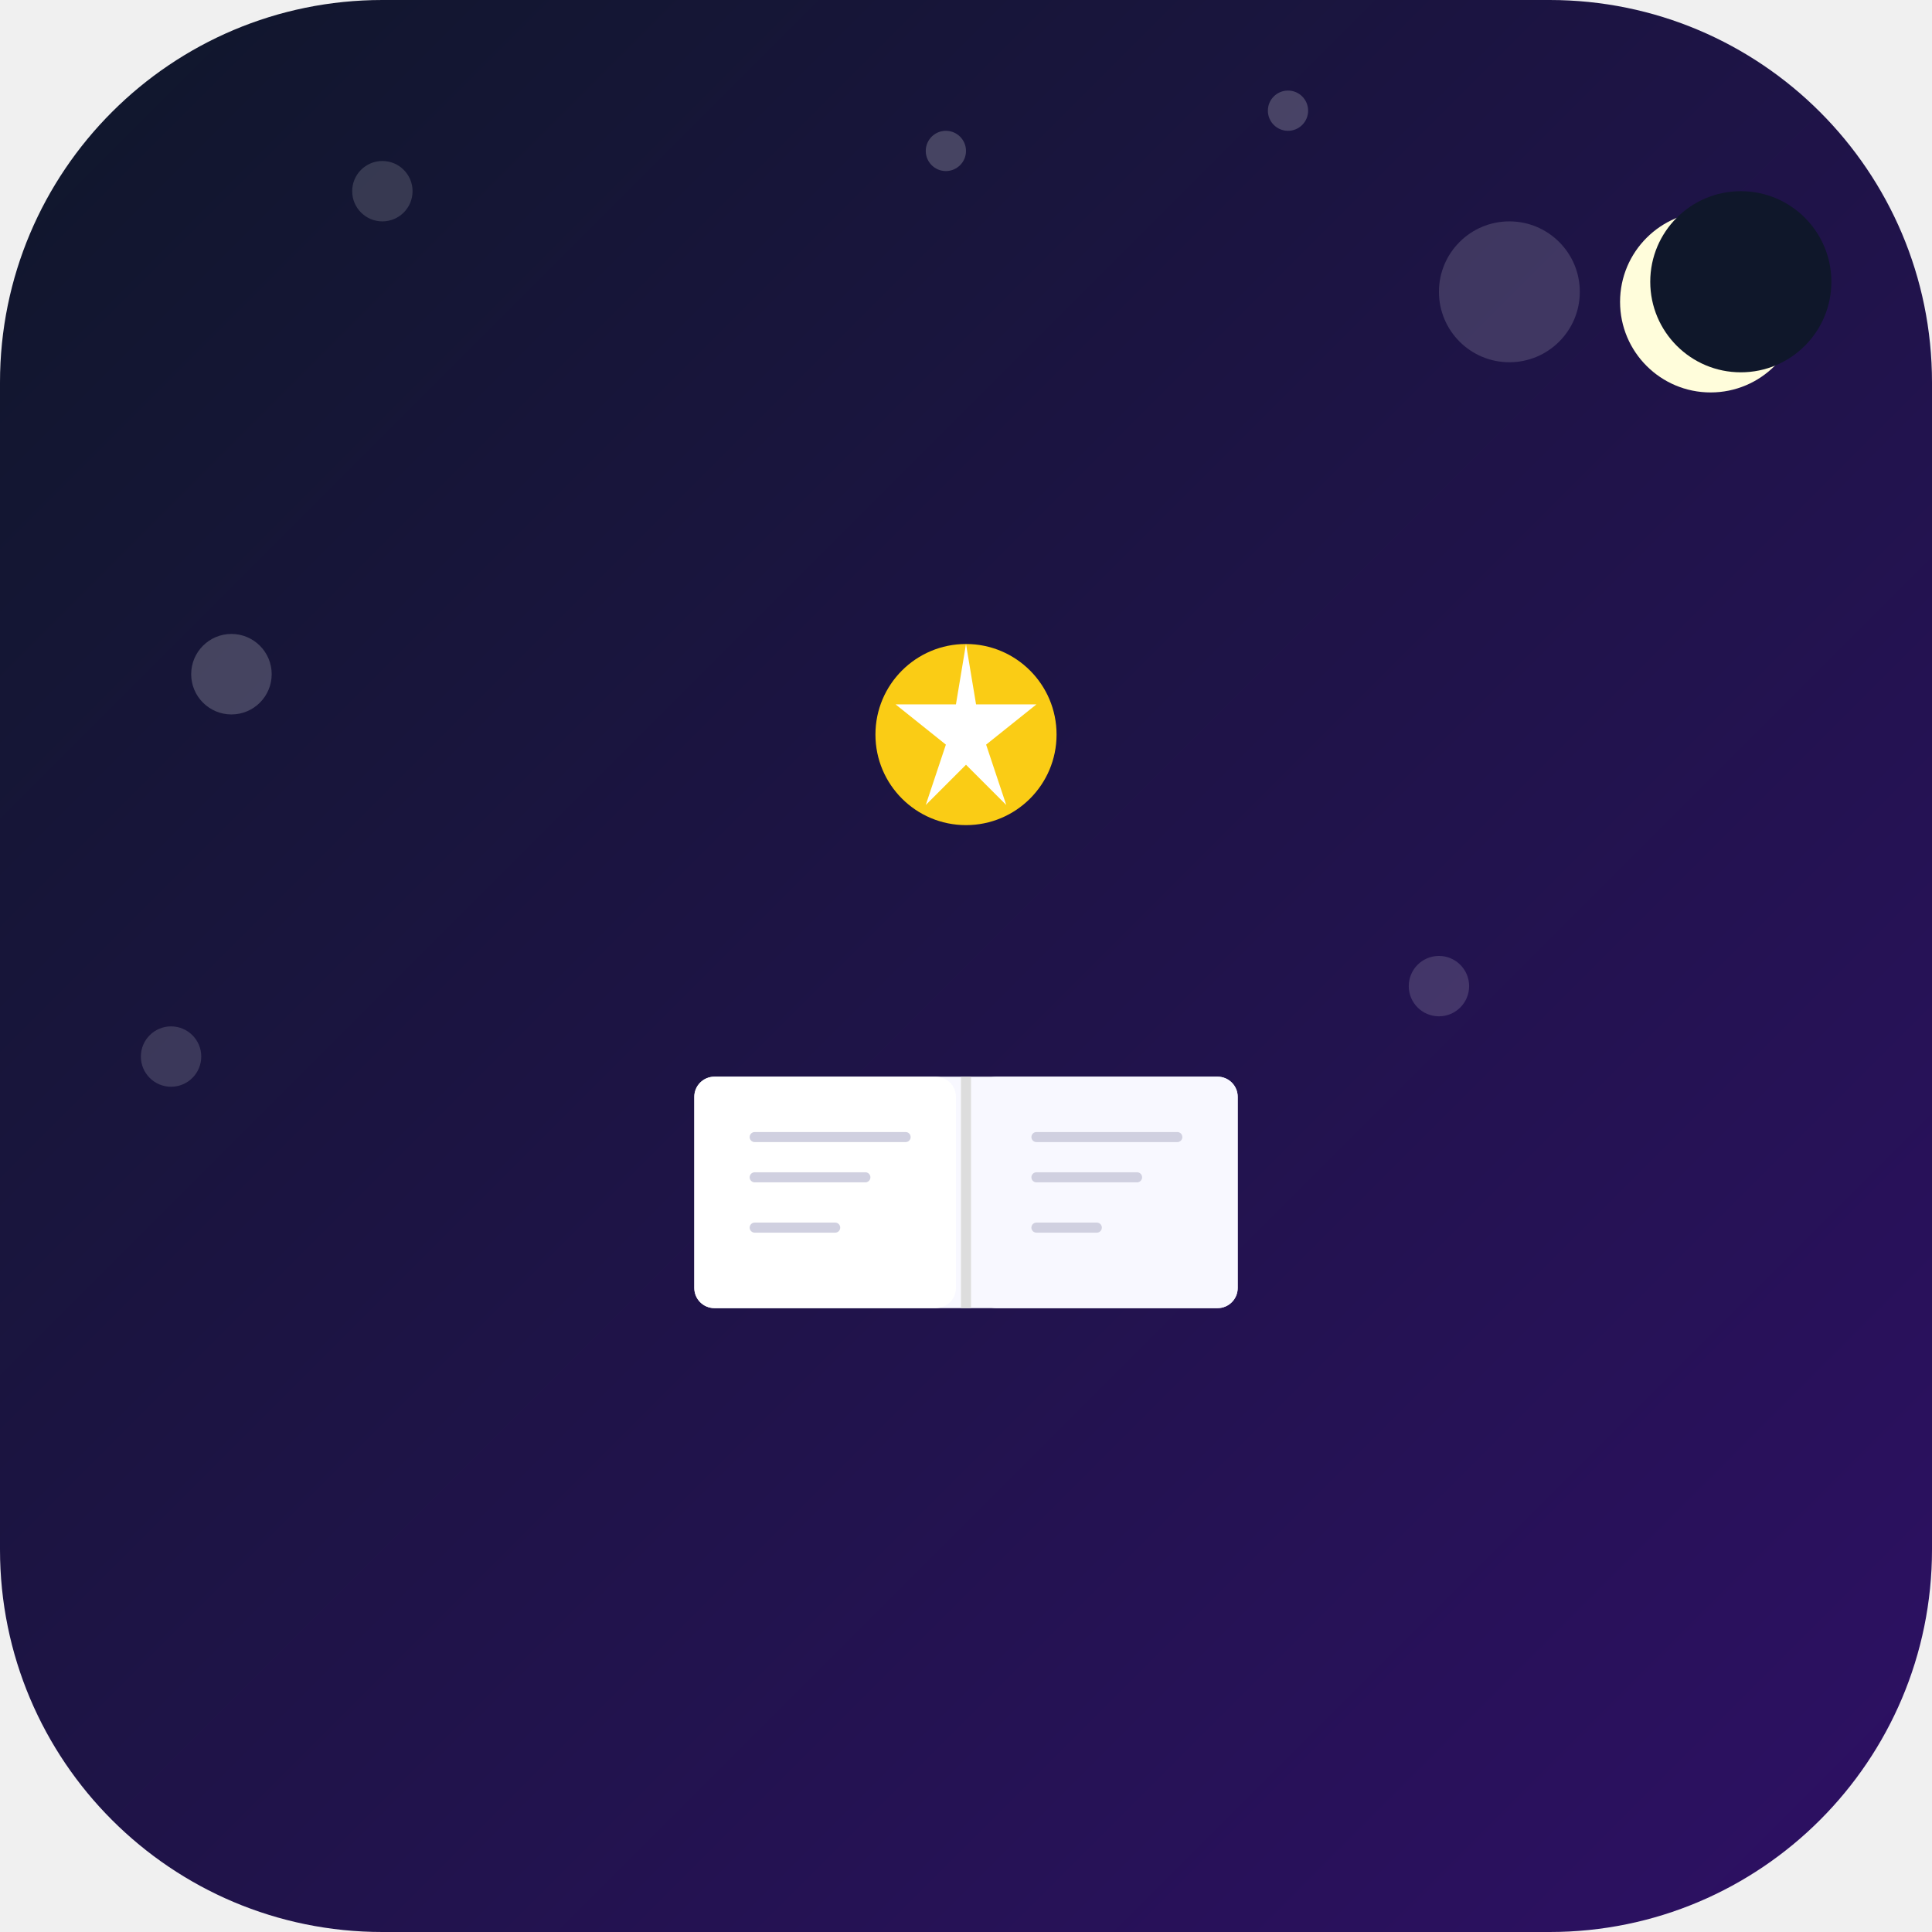
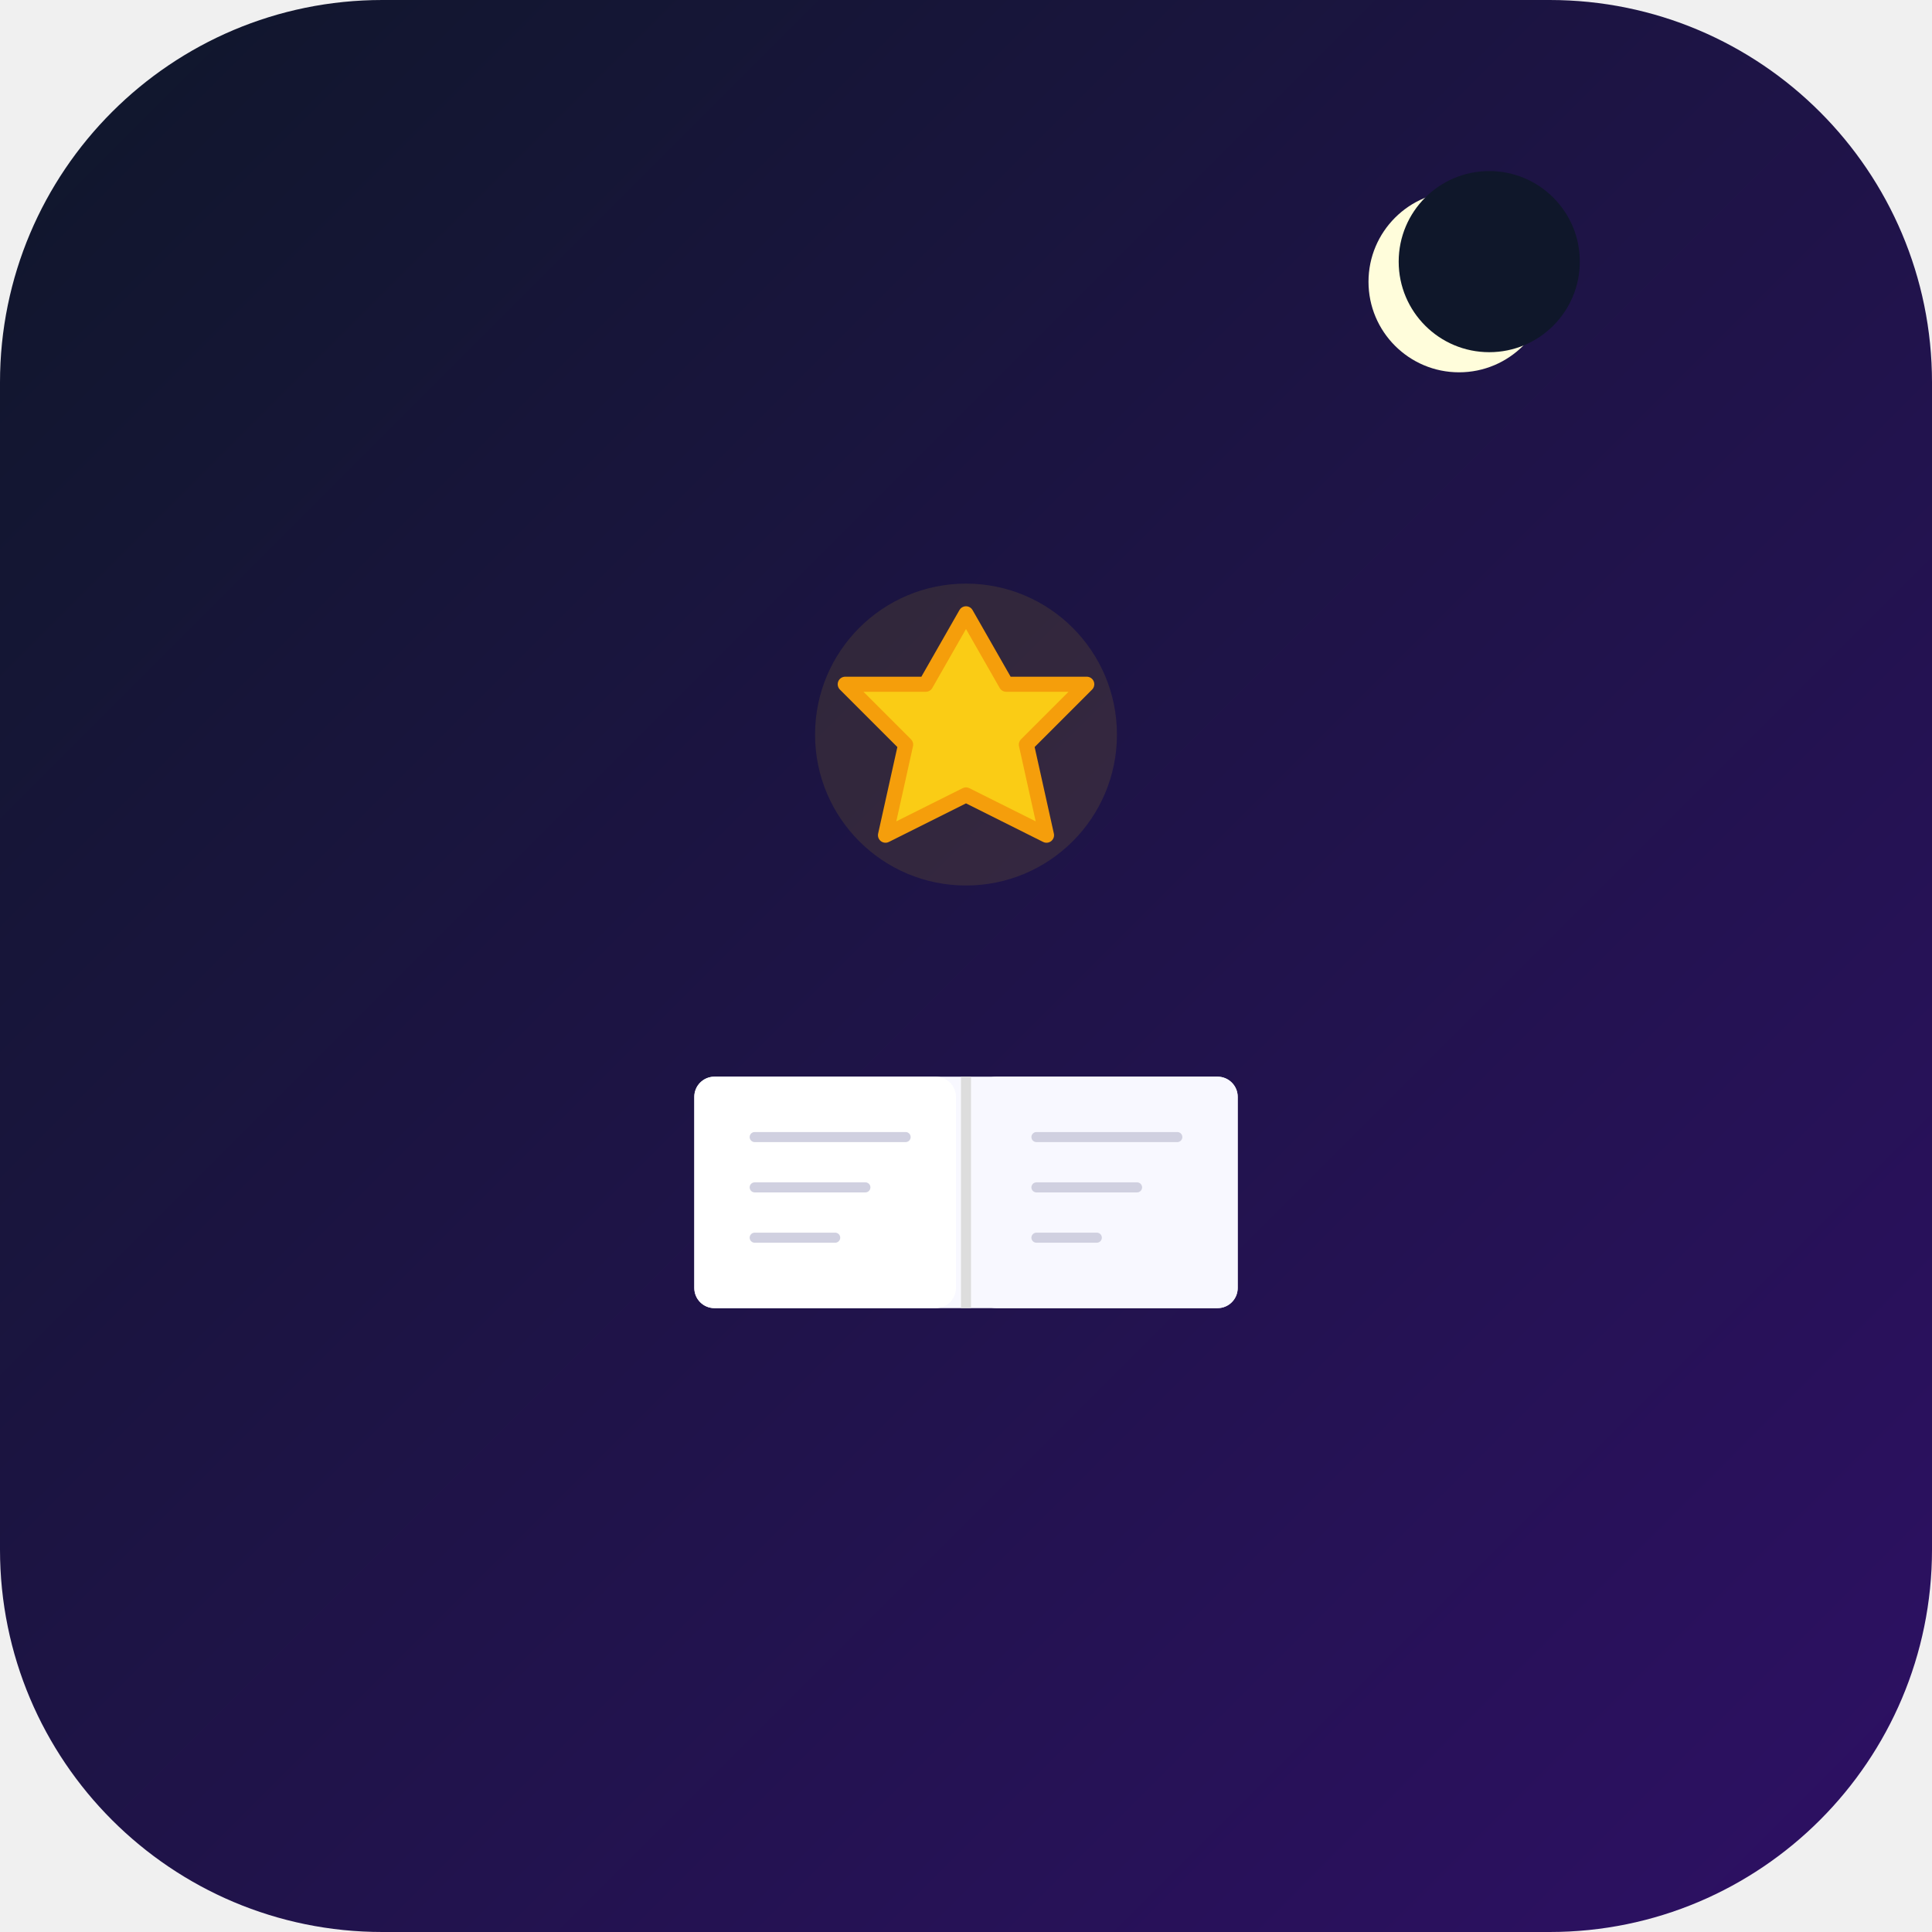
<svg xmlns="http://www.w3.org/2000/svg" width="192" height="192" viewBox="0 0 192 192">
  <defs>
    <linearGradient id="sky" x1="0" y1="0" x2="1" y2="1">
      <stop offset="0%" stop-color="#0f172a" />
      <stop offset="100%" stop-color="#2e1065" />
    </linearGradient>
  </defs>
  <rect width="192" height="192" rx="38" fill="url(#sky)" />
-   <circle cx="150" cy="29" r="7" fill="#fff" opacity="0.15" />
-   <circle cx="23" cy="67" r="4" fill="#fff" opacity="0.2" />
-   <circle cx="38" cy="19" r="3" fill="#fff" opacity="0.15" />
-   <circle cx="94" cy="15" r="2" fill="#fff" opacity="0.2" />
-   <circle cx="17" cy="105" r="3" fill="#fff" opacity="0.15" />
-   <circle cx="143" cy="98" r="3" fill="#fff" opacity="0.15" />
-   <circle cx="128" cy="11" r="2" fill="#fff" opacity="0.2" />
-   <circle cx="170" cy="30" r="9" fill="#fffddb" />
-   <circle cx="173" cy="28" r="9" fill="#0f172a" />
+   <circle cx="145" cy="28" r="9" fill="#fffddb" />
+   <circle cx="148" cy="26" r="9" fill="#0f172a" />
  <g transform="translate(96,109)">
    <rect x="-27" y="-2" width="54" height="23" rx="2" fill="#f8f8ff" />
    <rect x="-27" y="-2" width="26" height="23" rx="2" fill="#fff" />
    <rect x="1" y="-2" width="26" height="23" rx="2" fill="#f8f8ff" />
    <line x1="0" y1="-2" x2="0" y2="21" stroke="#ddd" stroke-width="1" />
    <line x1="-21" y1="4" x2="-6" y2="4" stroke="#d0d0e0" stroke-width="1" stroke-linecap="round" />
-     <line x1="-21" y1="8" x2="-10" y2="8" stroke="#d0d0e0" stroke-width="1" stroke-linecap="round" />
-     <line x1="-21" y1="13" x2="-13" y2="13" stroke="#d0d0e0" stroke-width="1" stroke-linecap="round" />
+     <line x1="-21" y1="9" x2="-10" y2="9" stroke="#d0d0e0" stroke-width="1" stroke-linecap="round" />
+     <line x1="-21" y1="14" x2="-13" y2="14" stroke="#d0d0e0" stroke-width="1" stroke-linecap="round" />
    <line x1="7" y1="4" x2="21" y2="4" stroke="#d0d0e0" stroke-width="1" stroke-linecap="round" />
-     <line x1="7" y1="8" x2="17" y2="8" stroke="#d0d0e0" stroke-width="1" stroke-linecap="round" />
-     <line x1="7" y1="13" x2="13" y2="13" stroke="#d0d0e0" stroke-width="1" stroke-linecap="round" />
+     <line x1="7" y1="9" x2="17" y2="9" stroke="#d0d0e0" stroke-width="1" stroke-linecap="round" />
+     <line x1="7" y1="14" x2="13" y2="14" stroke="#d0d0e0" stroke-width="1" stroke-linecap="round" />
  </g>
-   <circle cx="96" cy="73" r="9" fill="#facc15" />
-   <path d="M96,64 L97,70 L103,70 L98,74 L100,80 L96,76 L92,80 L94,74 L89,70 L95,70 Z" fill="#fff" />
+   <circle cx="96" cy="73" r="15" fill="#ffd700" opacity="0.1" />
+   <g transform="translate(96,73)">
+     <polygon points="0,-12 4,-5 12,-5 6,1 8,10 0,6 -8,10 -6,1 -12,-5 -4,-5" fill="#facc15" stroke="#f59e0b" stroke-width="1.5" stroke-linejoin="round" />
+   </g>
</svg>
